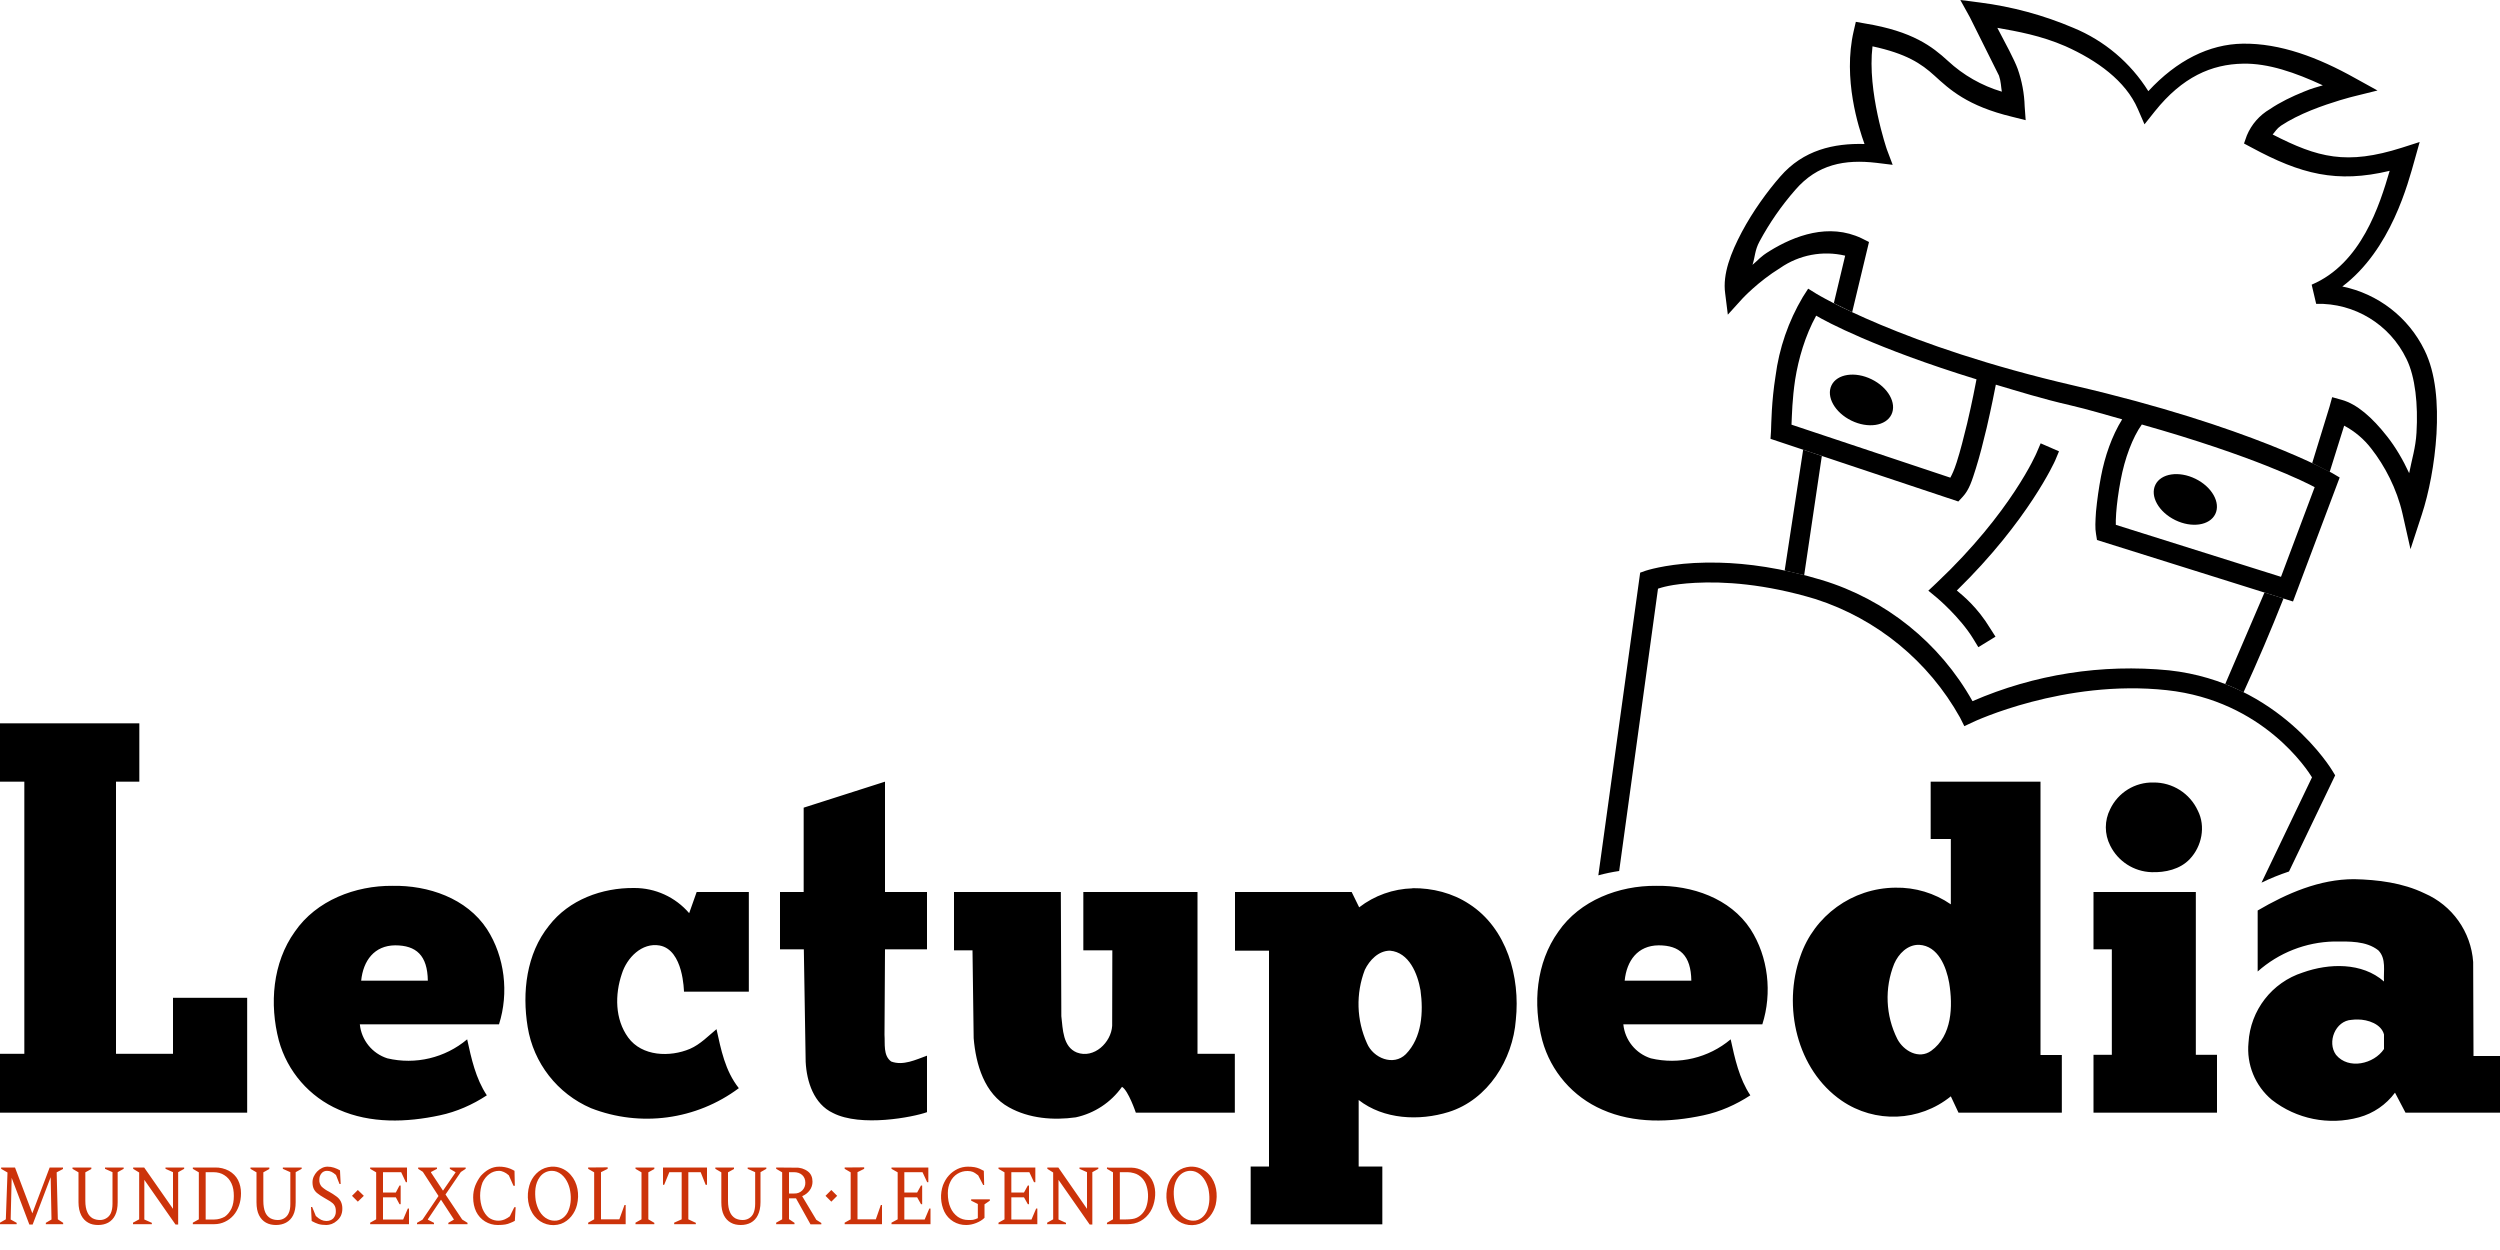
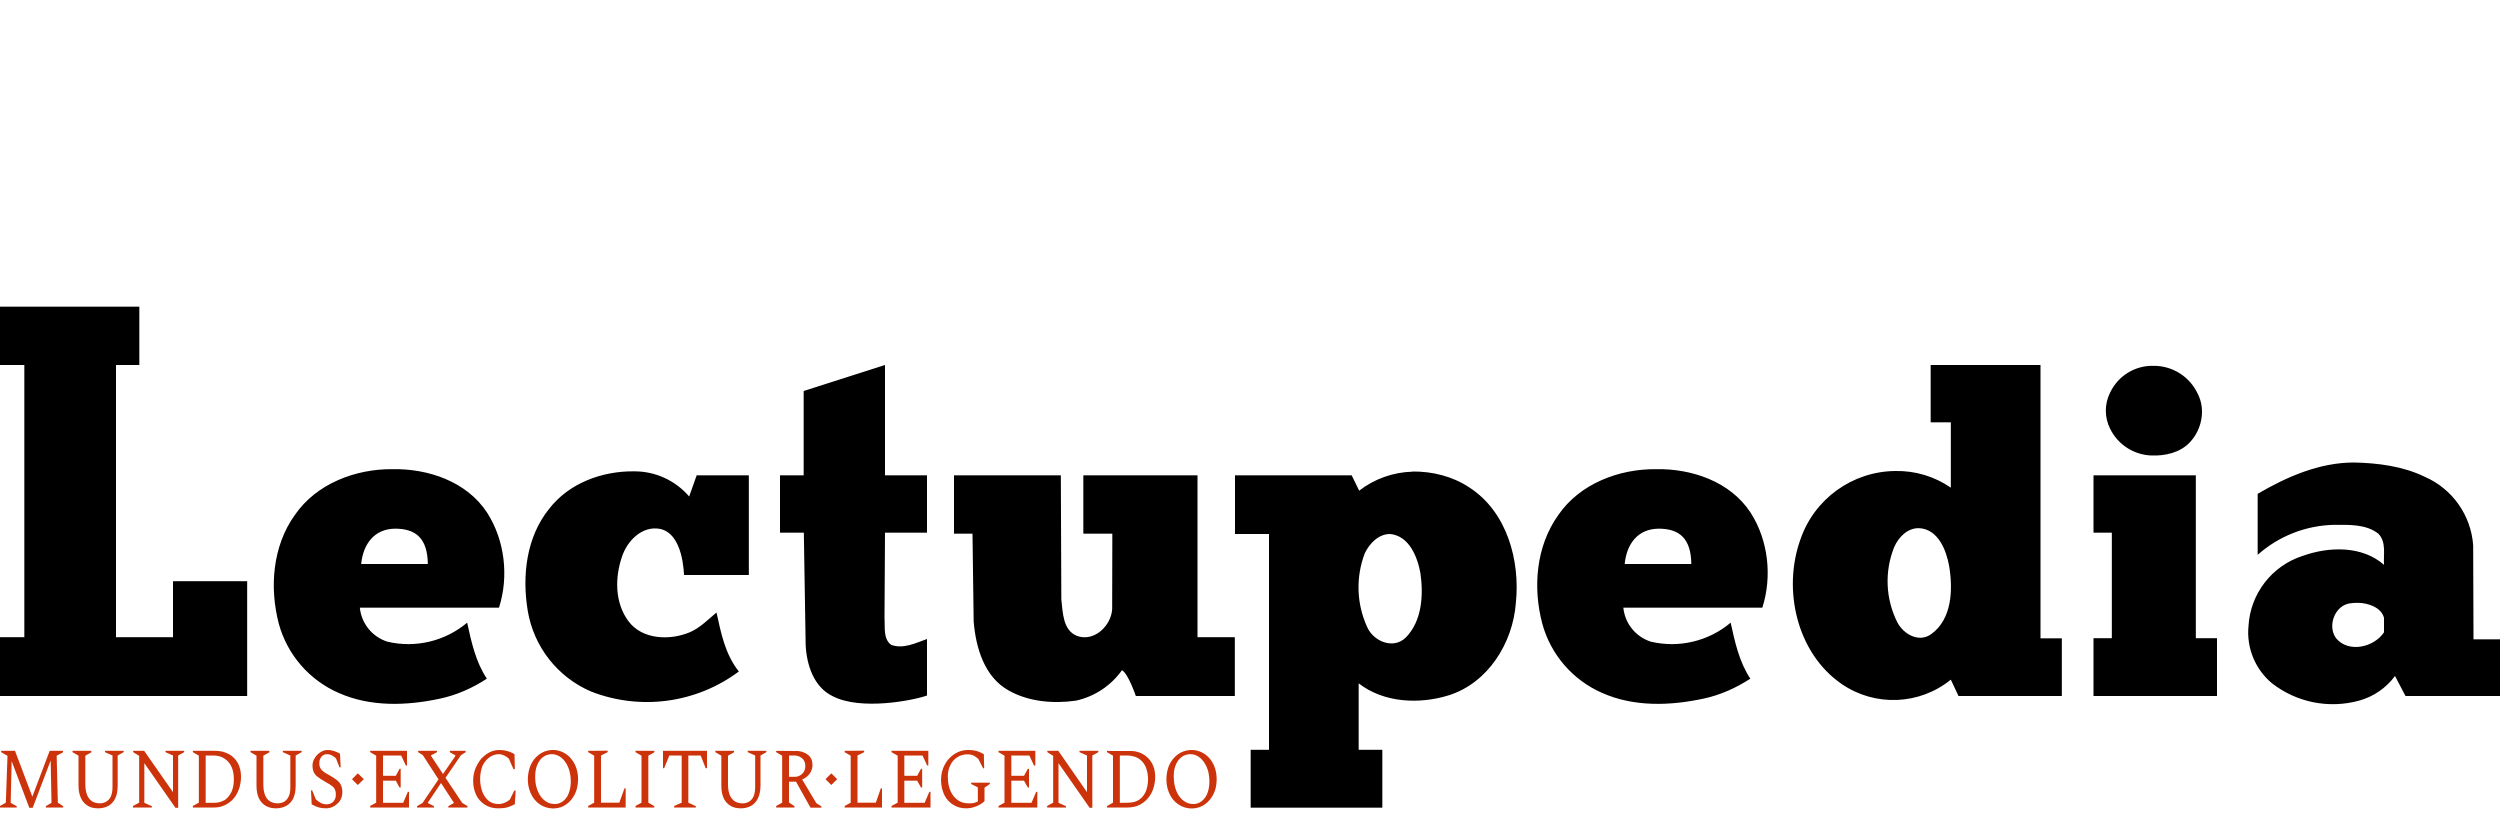
- <svg xmlns="http://www.w3.org/2000/svg" height="75" width="150" version="1.1" viewBox="0 0 150 75">
-   <path d="M0 43.4v3.5h1.46v16.33H0v3.53h14.83v-6.89h-4.45v3.36H6.96V46.9h1.4v-3.5zm53.1 3.5l-4.88 1.56v5.06H46.8v3.44h1.43l.11 6.75c.06 1.19.49 2.53 1.64 3.07 1.67.86 4.81.25 5.64-.05v-3.39c-.67.24-1.43.62-2.15.35-.49-.36-.36-1.06-.4-1.6l.03-5.13h2.52v-3.44H53.1zm62.74 0v3.44h1.21v3.92a5.66 5.66 0 0 0-3.33-1 6.08 6.08 0 0 0-5.7 4.12c-1.07 3-.22 6.8 2.48 8.66a5.48 5.48 0 0 0 6.55-.26l.46.98h6.2V63.3h-1.28V46.9zm13.37.05a2.8 2.8 0 0 0-2.6 1.6 2.41 2.41 0 0 0 0 2.18 2.87 2.87 0 0 0 2.48 1.6c.82.03 1.72-.17 2.3-.79.72-.76.96-1.96.48-2.9a2.9 2.9 0 0 0-2.66-1.69zm12.03 5.8c-2.07 0-4.02.85-5.78 1.88v3.66a7.13 7.13 0 0 1 4.58-1.8c.9 0 1.92-.05 2.66.53.49.5.3 1.24.34 1.87-1.32-1.16-3.3-1.1-4.87-.54a4.7 4.7 0 0 0-3.26 4.21 3.97 3.97 0 0 0 1.4 3.43 5.94 5.94 0 0 0 5.23 1.05 4 4 0 0 0 2.16-1.48l.63 1.2H150v-3.4h-1.59l-.02-5.64a4.86 4.86 0 0 0-2.92-4.12c-1.3-.63-2.8-.82-4.23-.85zm-117.69.4c-2.22-.02-4.57.87-5.86 2.75-1.34 1.87-1.53 4.35-.96 6.53a6.36 6.36 0 0 0 3.6 4.15c1.9.84 4.06.77 6.06.34 1-.21 1.97-.64 2.82-1.2-.67-1.01-.93-2.21-1.18-3.36a5.48 5.48 0 0 1-4.79 1.14 2.39 2.39 0 0 1-1.65-2.04h8.35c.6-1.88.35-4.05-.72-5.71-1.22-1.86-3.53-2.64-5.67-2.6zm75.81 0c-2.22-.02-4.57.87-5.86 2.75-1.34 1.87-1.54 4.35-.96 6.53a6.36 6.36 0 0 0 3.6 4.15c1.9.84 4.06.77 6.06.34 1-.21 1.96-.64 2.82-1.2-.67-1.01-.93-2.21-1.18-3.36a5.48 5.48 0 0 1-4.79 1.14 2.39 2.39 0 0 1-1.65-2.04h8.34c.6-1.88.36-4.05-.71-5.71-1.22-1.86-3.53-2.64-5.67-2.6zm-61.32.13c-1.91-.02-3.9.7-5.1 2.26-1.36 1.69-1.62 4-1.28 6.08a6.42 6.42 0 0 0 3.8 4.87 9.22 9.22 0 0 0 8.87-1.2c-.83-1.05-1.07-2.32-1.34-3.54-.45.37-.98.92-1.59 1.18-1.2.51-2.88.46-3.71-.68-.8-1.1-.8-2.58-.38-3.82.3-.96 1.2-1.89 2.27-1.7 1.44.27 1.45 2.75 1.46 2.77h3.89v-5.98H41.8l-.45 1.27a4.32 4.32 0 0 0-3.3-1.51zm46.71.02a5.48 5.48 0 0 0-3.2 1.14l-.45-.92h-7v3.52h2.04v12.95h-1.1v3.47h7.9v-3.47h-1.42V66c1.5 1.17 3.63 1.27 5.4.72 2.36-.74 3.85-3.14 4.03-5.53.27-2.56-.53-5.49-2.8-6.95-1-.66-2.2-.96-3.4-.95zm-27.51.22v3.5h1.11l.07 5.27c.13 1.57.64 3.34 2.12 4.15 1.2.67 2.66.79 4.01.6a4.59 4.59 0 0 0 2.77-1.83c.38.22.83 1.55.83 1.55h5.94v-3.53h-2.24v-9.71H65v3.5h1.74l-.01 4.53c-.06 1-1.09 1.99-2.12 1.6-.84-.34-.84-1.4-.93-2.18l-.03-7.45zm68.37 0v3.44h1.1v6.33h-1.1v3.47h7.41v-3.47h-1.27v-9.77zm-10.46 3.17c1.14.06 1.63 1.32 1.8 2.28.23 1.4.18 3.17-1.08 4.08-.74.53-1.66 0-2.03-.71a5.49 5.49 0 0 1-.19-4.51c.26-.6.8-1.16 1.5-1.14zm-91.44.03c1.26 0 1.94.6 1.96 2.12h-4c.12-1.2.79-2.11 2.04-2.12zm75.81 0c1.26 0 1.94.6 1.96 2.12h-4c.12-1.2.78-2.11 2.04-2.12zm-16.12.32c1.15.1 1.66 1.39 1.83 2.38.18 1.3.09 2.84-.88 3.83-.75.74-1.96.23-2.33-.65a5.72 5.72 0 0 1-.13-4.41c.28-.58.82-1.15 1.51-1.15zm58.07 4.13c.6 0 1.41.27 1.57.9v.87c-.6.9-2.13 1.26-2.88.35-.55-.76-.04-2.05.94-2.1a2.62 2.62 0 0 1 .37-.02z" />
-   <path fill="#cc330a" d="M19.65 70a.73.73 0 00-.33.08 1 1 0 00-.3.22 1.1 1.1 0 00-.2.3.84.84 0 00-.07.34c0 .16.03.3.08.4.05.1.13.2.23.27.1.08.22.16.36.24l.39.23c.1.07.2.14.25.23.06.09.09.2.09.36a.6.6 0 01-.15.43c-.1.1-.24.16-.42.16a.77.77 0 01-.31-.07c-.1-.05-.2-.12-.32-.23l-.22-.54h-.07l.04.84c.14.08.28.14.4.18.13.04.3.06.48.06.1 0 .2-.02.32-.06a.96.96 0 00.31-.19.95.95 0 00.24-.3.97.97 0 00.09-.43.95.95 0 00-.09-.43.84.84 0 00-.26-.3 3.92 3.92 0 00-.45-.29 1.9 1.9 0 01-.44-.3.57.57 0 01-.14-.42c0-.15.04-.27.13-.38.08-.1.2-.15.33-.15.1 0 .19.02.27.06.08.04.17.1.27.19l.21.54h.07l-.04-.82a2.02 2.02 0 00-.36-.16 1.26 1.26 0 00-.39-.06zm10.3 0c-.21 0-.41.05-.6.15-.19.1-.35.24-.5.4-.14.18-.25.38-.34.6a1.98 1.98 0 00-.12.7c0 .31.06.6.18.85a1.43 1.43 0 001.3.8c.18 0 .32-.01.44-.03.11-.02.22-.05.3-.09a2.04 2.04 0 00.28-.13l.05-.82h-.08l-.27.55c-.09.07-.19.13-.3.18a.98.98 0 01-.96-.1c-.16-.13-.28-.3-.38-.53a2.26 2.26 0 010-1.58c.1-.21.24-.38.4-.5a.97.97 0 01.59-.2c.1 0 .2.03.29.07.09.04.19.1.3.2l.28.63h.08l-.02-.9a2.13 2.13 0 00-.26-.13 1.77 1.77 0 00-.66-.12zm28.12 0c-.22 0-.43.05-.62.14-.2.1-.37.22-.52.39-.15.16-.26.36-.35.58a2.12 2.12 0 00.08 1.59 1.43 1.43 0 001.31.8c.2 0 .4-.04.6-.12.2-.08.37-.18.5-.31v-.81l.32-.22v-.08h-1.12v.08l.4.2v.85c-.1.05-.2.08-.29.1a1.9 1.9 0 01-.28.01c-.23 0-.44-.06-.63-.19a1.31 1.31 0 01-.44-.55c-.11-.24-.16-.53-.16-.87 0-.26.05-.48.15-.68a1.12 1.12 0 011.04-.65c.12 0 .22.02.3.05.1.04.2.11.33.21l.3.58h.06l-.02-.85a3.05 3.05 0 00-.26-.13 1.4 1.4 0 00-.3-.09 2.26 2.26 0 00-.4-.03zm-24.81 0a1.36 1.36 0 00-.38.03c-.55.11-.97.57-1.12 1.1-.18.62-.1 1.34.32 1.85a1.44 1.44 0 001.58.45c.49-.18.84-.64.96-1.14.15-.62.05-1.32-.38-1.8a1.42 1.42 0 00-.98-.49zm38.31 0a1.36 1.36 0 00-.37.03c-.55.11-.98.57-1.13 1.1-.17.62-.1 1.34.32 1.85a1.43 1.43 0 001.58.45c.5-.18.84-.64.97-1.14.14-.62.05-1.32-.38-1.8a1.42 1.42 0 00-.99-.49zm-71.5.05v.08l.38.22-.1 2.81-.35.2v.09h1v-.08l-.36-.2.06-2.5 1.06 2.8h.2l1.08-2.84.05 2.54-.34.2v.08h1.04v-.08l-.32-.21-.07-2.82.38-.2v-.09h-.8L1.94 72.8.9 70.05zm4.28 0v.08l.36.21v1.8c0 .31.06.57.16.77.1.2.24.35.42.45.17.1.37.14.6.14.23 0 .43-.05.6-.14a1 1 0 00.42-.45c.1-.2.15-.46.15-.78v-1.8l.36-.2v-.08H6.3v.08l.45.2v1.9c0 .24-.04.42-.1.56a.67.67 0 01-.28.31.7.7 0 01-.36.1.95.95 0 01-.45-.1.76.76 0 01-.32-.37c-.08-.17-.12-.4-.12-.68v-1.71l.36-.2v-.09zm3.64 0v.08l.36.22v2.81l-.37.2v.09h1.13v-.08l-.45-.2v-2.38l1.87 2.68h.16v-3.14l.36-.2v-.08H9.93v.08l.45.2v2.2l-1.73-2.48zm3.58 0v.08l.36.21v2.82l-.36.2v.09h1.3c.22 0 .43-.05.62-.14a1.56 1.56 0 00.52-.39c.14-.16.25-.36.33-.58.08-.23.12-.48.12-.74 0-.3-.06-.56-.18-.8-.12-.23-.3-.41-.54-.55a1.7 1.7 0 00-.85-.2zm3.46 0v.08l.36.21v1.8c0 .31.05.57.15.77.1.2.24.35.42.45.18.1.38.14.6.14.23 0 .43-.05.6-.14a1 1 0 00.43-.45c.1-.2.15-.46.15-.78v-1.8l.36-.2v-.08h-1.13v.08l.45.2v1.9c0 .24-.03.42-.1.56a.67.67 0 01-.27.31.72.72 0 01-.37.1.94.94 0 01-.45-.1.76.76 0 01-.32-.37c-.07-.17-.11-.4-.11-.68v-1.71l.36-.2v-.09zm7.18 0v.08l.36.21v2.82l-.36.2v.09h2.33v-.94h-.07l-.28.66h-1.21v-1.33h.77l.22.41h.07v-1.12h-.07l-.22.42h-.77v-1.22h1.09l.28.6h.07v-.88zm2.88 0v.08l.28.18.94 1.45-.96 1.42-.33.19v.08h1.02v-.08l-.37-.19v-.02l.79-1.18.77 1.18v.02l-.33.19v.08h1.15v-.08l-.32-.2-1-1.5.92-1.35.29-.19v-.08h-.95v.08l.34.2v.02l-.75 1.09-.72-1.09v-.03l.36-.19v-.08zm10.2 0v.08l.36.21v2.82l-.36.2v.09h2.25V72.3h-.07l-.31.86h-1.1v-2.83l.4-.2v-.09zm2.84 0v.08l.36.21v2.82l-.36.2v.09h1.13v-.08l-.36-.21v-2.82l.36-.2v-.09zm1.65 0v1.04h.07l.31-.76h.74v2.83l-.45.2v.09h1.3v-.08l-.45-.21v-2.83h.74l.3.76h.08v-1.04zm3.14 0v.08l.36.21v1.8c0 .31.05.57.15.77.1.2.24.35.42.45.17.1.38.14.6.14.23 0 .43-.05.6-.14a1 1 0 00.42-.45c.1-.2.16-.46.16-.78v-1.8l.35-.2v-.08h-1.12v.08l.45.2v1.9c0 .24-.04.42-.1.56a.67.67 0 01-.27.31.72.72 0 01-.37.1.94.94 0 01-.45-.1.76.76 0 01-.32-.37c-.08-.17-.12-.4-.12-.68v-1.71l.36-.2v-.09zm3.65 0v.08l.36.21v2.82l-.36.2v.09h1.1v-.08l-.33-.22V71.9h.42l.87 1.56h.65v-.08l-.3-.19-.85-1.42c.19-.08.34-.2.45-.35a.85.85 0 00.17-.52c0-.26-.09-.47-.27-.61a1.12 1.12 0 00-.75-.23zm4.11 0v.08l.36.21v2.82l-.36.2v.09h2.24V72.3h-.07l-.3.86h-1.1v-2.83l.4-.2v-.09zm2.81 0v.08l.37.21v2.82l-.37.2v.09h2.34v-.94h-.07l-.28.66h-1.22v-1.33h.77l.23.41h.07v-1.12h-.07l-.23.42h-.77v-1.22h1.09l.28.6h.07v-.88zm6.42 0v.08l.36.21v2.82l-.36.2v.09h2.33v-.94h-.07l-.28.66h-1.21v-1.33h.76l.23.41h.07v-1.12h-.07l-.23.42h-.76v-1.22h1.08l.28.6h.08v-.88zm2.93 0v.08l.35.22v2.81l-.36.2v.09h1.13v-.08l-.45-.2v-2.38l1.87 2.68h.16v-3.14l.36-.2v-.08h-1.13v.08l.45.2v2.2l-1.72-2.48zm3.66 0c-.07-.02-.1.01-.08.08l.36.21v2.82l-.3.17c-.05.01-.08.06-.06.12h.78c.28 0 .56.02.84-.04.55-.12.99-.56 1.16-1.1.16-.5.17-1.08-.1-1.55a1.44 1.44 0 00-1.2-.7h-1.4zm-33.38.2a.86.86 0 01.28.05c.43.16.68.6.78 1.01.1.43.1.9-.07 1.32-.13.34-.46.63-.84.61a.92.92 0 01-.4-.09c-.43-.2-.65-.68-.73-1.13-.06-.47-.05-1 .25-1.4a.89.89 0 01.73-.37zm38.32 0a.86.86 0 01.28.05c.42.16.67.6.78 1.01.09.43.1.9-.07 1.32-.14.34-.46.63-.84.61a.91.91 0 01-.4-.09c-.43-.2-.66-.68-.73-1.13-.07-.47-.06-1 .24-1.4a.89.89 0 01.74-.37zm-59.1.08h.45c.27 0 .49.06.67.18.19.12.33.28.43.5.1.21.14.46.14.75 0 .28-.04.53-.14.75-.1.2-.23.37-.4.49-.18.1-.4.17-.63.17h-.52zm35 0h.29c.21 0 .38.06.5.17.12.11.19.26.19.46a.63.63 0 01-.66.65h-.32zm19.85 0h.45c.13 0 .27.02.4.06.38.1.66.42.76.79.12.4.11.85-.03 1.25-.13.36-.44.66-.83.71-.25.04-.5.02-.75.03zM21.47 71.4l-.35.35.35.35.36-.35zm28.41 0l-.35.35.35.35.35-.35z" />
-   <path d="M117.62 0l.57 1.03 1.75 3.51c.12.35.12.67.17.96a8.18 8.18 0 0 1-3.24-1.85c-.93-.85-2.1-1.77-4.96-2.24l-.56-.1-.13.56c-.66 2.85.3 5.8.65 6.77-1.83-.05-3.67.35-5.06 1.96-.77.88-1.64 2.08-2.3 3.32-.66 1.25-1.16 2.52-1 3.68l.16 1.28.87-.96s.94-1.02 2.27-1.84a4.87 4.87 0 0 1 3.9-.74l-.68 2.85 1.1.54 1.01-4.21-.44-.22c-1.97-.94-4.03-.16-5.52.76-.6.37-.61.48-1.03.83.16-.49.13-.86.42-1.4a16.72 16.72 0 0 1 2.15-3.1c1.33-1.54 2.97-1.84 4.86-1.62l.98.12-.35-.93s-1.19-3.47-.86-6.18c2.03.44 2.92 1.03 3.72 1.76.9.82 1.96 1.82 4.67 2.47l.8.2-.06-.83a7.41 7.41 0 0 0-.42-2.25c-.2-.55-.74-1.55-1.22-2.46 1.23.22 2.6.46 4.08 1.1 1.9.85 3.62 2.08 4.35 3.77l.4.92.62-.78c1.65-2.06 3.4-2.83 5.3-2.86 1.5-.03 3.12.53 4.78 1.3-.47.15-.56.14-1.16.39-.69.28-1.4.62-2.02 1.04a3.3 3.3 0 0 0-1.38 1.58l-.17.48.45.24c2.96 1.6 5.11 2.16 8.29 1.4-.6 2.05-1.7 5.57-4.68 6.83l.27 1.15a5.84 5.84 0 0 1 5.42 3.31c.53 1.07.7 2.74.6 4.42-.05.9-.28 1.6-.44 2.43-.38-.82-.83-1.58-1.32-2.2-.9-1.15-1.82-1.95-2.73-2.2l-.57-.16-.16.58-1.04 3.38 1.05.53.87-2.78a5 5 0 0 1 1.63 1.38c.8 1.02 1.53 2.4 1.87 3.9l.48 2.13.68-2.08c.42-1.28.77-3.04.88-4.84.1-1.8-.03-3.62-.72-5.02a7.06 7.06 0 0 0-4.93-3.82c2.93-2.21 3.95-6.22 4.34-7.6l.3-1.07-1.06.34c-3.33 1.06-5.05.6-7.76-.79.16-.18.23-.34.5-.53.51-.34 1.16-.66 1.8-.92 1.29-.52 2.5-.82 2.5-.82l1.49-.37-1.34-.74c-2.23-1.25-4.5-2.1-6.74-2.07-2.02.03-3.96 1-5.67 2.85a9.63 9.63 0 0 0-4.5-3.8 21.15 21.15 0 0 0-5.61-1.52zm4.82 26.6l-.24.56s-1.5 3.56-6 7.81l-.5.47.52.43s1.38 1.16 2.17 2.45l.31.51 1.03-.63-.32-.5c-.77-1.27-1.62-1.95-2-2.27 4.31-4.21 5.9-7.8 5.9-7.8l.23-.55z" />
-   <path d="M103.16 33.76a18.43 18.43 0 0 0-1.51.02c-1.82.1-2.9.46-2.9.46l-.34.12-.05.36-2.46 17.8c.41-.11.83-.2 1.25-.26l2.33-16.94c.2-.06.76-.27 2.23-.35 1.7-.09 4.17.05 7.24.98a15.3 15.3 0 0 1 8.65 7.1l.26.52.53-.25s5.45-2.58 11.62-1.91c5.8.63 8.47 4.84 8.71 5.23l-3.03 6.32c.53-.26 1.08-.48 1.65-.67l2.77-5.77-.17-.28s-3.15-5.3-9.8-6.02a23.76 23.76 0 0 0-11.79 1.85 15.52 15.52 0 0 0-9.05-7.27c-2.41-.73-4.48-1-6.14-1.04zm5.33-16.44l-.32.5a12.42 12.42 0 0 0-1.64 4.76c-.24 1.51-.25 2.8-.27 3.3l-.03.45 11.27 3.76.26-.28c.4-.43.56-.98.79-1.7.23-.73.45-1.6.65-2.44.31-1.34.46-2.14.55-2.59 1.42.42 2.75.84 4.44 1.23 1.2.28 2.08.56 3.14.85-.62 1-1.04 2.22-1.27 3.43a23.15 23.15 0 0 0-.3 2.11c-.04.6-.06 1 0 1.33l.06.37 11.76 3.69 2.8-7.44-.44-.26s-4.98-2.82-15.48-5.25c-10.38-2.4-15.47-5.51-15.47-5.51zm.48 1.62c.57.34 3.55 1.95 9.62 3.82-.08.4-.24 1.28-.56 2.64-.2.82-.41 1.66-.63 2.34-.16.5-.28.73-.38.92l-9.53-3.18c.03-.63.04-1.5.22-2.71.2-1.25.6-2.63 1.26-3.83zm19.54 6.53c6.7 1.89 9.9 3.5 10.37 3.76l-2.02 5.38-9.91-3.12c0-.18-.01-.32.02-.7.04-.55.13-1.25.27-1.98.24-1.3.72-2.58 1.27-3.34z" />
-   <g transform="matrix(.898411 .439155 -.438842 .898564 0 0)">
-     <ellipse ry="1.38" rx="2" cy="-27.49" cx="110.89" />
-     <ellipse ry="1.38" rx="2" cy="-30.66" cx="130.97" />
-   </g>
-   <path d="M108.19 26.98l-1.11 7.25 1.17.28 1.06-7.15zm27.68 8.57l-2.36 5.5c.38.14.75.31 1.1.49a114.8 114.8 0 0 0 2.4-5.63z" />
+ <svg xmlns="http://www.w3.org/2000/svg" width="150" height="50">
+   <path d="M0 18.4v3.5h1.46v16.33H0v3.53h14.83v-6.89h-4.45v3.36H6.96V21.9h1.4v-3.5zm53.1 3.5l-4.88 1.56v5.06H46.8v3.44h1.43l.11 6.75c.06 1.19.49 2.53 1.64 3.07 1.67.86 4.81.25 5.64-.05v-3.39c-.67.24-1.43.62-2.15.35-.49-.36-.36-1.06-.4-1.6l.03-5.13h2.52v-3.44H53.1zm62.74 0v3.44h1.21v3.92a5.66 5.66 0 0 0-3.33-1 6.08 6.08 0 0 0-5.7 4.12c-1.07 3-.22 6.8 2.48 8.66a5.48 5.48 0 0 0 6.55-.26l.46.98h6.2V38.3h-1.28V21.9zm13.37.05a2.8 2.8 0 0 0-2.6 1.6 2.41 2.41 0 0 0 0 2.18 2.87 2.87 0 0 0 2.48 1.6c.82.03 1.72-.17 2.3-.79.72-.76.96-1.96.48-2.9a2.9 2.9 0 0 0-2.66-1.69zm12.03 5.8c-2.07 0-4.02.85-5.78 1.88v3.66a7.13 7.13 0 0 1 4.58-1.8c.9 0 1.92-.05 2.66.53.49.5.3 1.24.34 1.87-1.32-1.16-3.3-1.1-4.87-.54a4.7 4.7 0 0 0-3.26 4.21 3.97 3.97 0 0 0 1.4 3.43 5.94 5.94 0 0 0 5.23 1.05 4 4 0 0 0 2.16-1.48l.63 1.2H150v-3.4h-1.59l-.02-5.64a4.86 4.86 0 0 0-2.92-4.12c-1.3-.63-2.8-.82-4.23-.85zm-117.69.4c-2.22-.02-4.57.87-5.86 2.75-1.34 1.87-1.53 4.35-.96 6.53a6.36 6.36 0 0 0 3.6 4.15c1.9.84 4.06.77 6.06.34 1-.21 1.97-.64 2.82-1.2-.67-1.01-.93-2.21-1.18-3.36a5.48 5.48 0 0 1-4.79 1.14 2.39 2.39 0 0 1-1.65-2.04h8.35c.6-1.88.35-4.05-.72-5.71-1.22-1.86-3.53-2.64-5.67-2.6zm75.81 0c-2.22-.02-4.57.87-5.86 2.75-1.34 1.87-1.54 4.35-.96 6.53a6.36 6.36 0 0 0 3.6 4.15c1.9.84 4.06.77 6.06.34 1-.21 1.96-.64 2.82-1.2-.67-1.01-.93-2.21-1.18-3.36a5.48 5.48 0 0 1-4.79 1.14 2.39 2.39 0 0 1-1.65-2.04h8.34c.6-1.88.36-4.05-.71-5.71-1.22-1.86-3.53-2.64-5.67-2.6zm-61.32.13c-1.91-.02-3.9.7-5.1 2.26-1.36 1.69-1.62 4-1.28 6.08a6.42 6.42 0 0 0 3.8 4.87 9.22 9.22 0 0 0 8.87-1.2c-.83-1.05-1.07-2.32-1.34-3.54-.45.37-.98.92-1.59 1.18-1.2.51-2.88.46-3.71-.68-.8-1.1-.8-2.58-.38-3.82.3-.96 1.2-1.89 2.27-1.7 1.44.27 1.45 2.75 1.46 2.77h3.89v-5.98H41.8l-.45 1.27a4.32 4.32 0 0 0-3.3-1.51zm46.71.02a5.48 5.48 0 0 0-3.2 1.14l-.45-.92h-7v3.52h2.04v12.95h-1.1v3.47h7.9v-3.47h-1.42V41c1.5 1.17 3.63 1.27 5.4.72 2.36-.74 3.85-3.14 4.03-5.53.27-2.56-.53-5.49-2.8-6.95-1-.66-2.2-.96-3.4-.95zm-27.51.22v3.5h1.11l.07 5.27c.13 1.57.64 3.34 2.12 4.15 1.2.67 2.66.79 4.01.6a4.59 4.59 0 0 0 2.77-1.83c.38.22.83 1.55.83 1.55h5.94v-3.53h-2.24v-9.71H65v3.5h1.74l-.01 4.53c-.06 1-1.09 1.99-2.12 1.6-.84-.34-.84-1.4-.93-2.18l-.03-7.45zm68.37 0v3.44h1.1v6.33h-1.1v3.47h7.41v-3.47h-1.27v-9.77zm-10.46 3.17c1.14.06 1.63 1.32 1.8 2.28.23 1.4.18 3.17-1.08 4.08-.74.53-1.66 0-2.03-.71a5.49 5.49 0 0 1-.19-4.51c.26-.6.8-1.16 1.5-1.14zm-91.44.03c1.26 0 1.94.6 1.96 2.12h-4c.12-1.2.79-2.11 2.04-2.12zm75.81 0c1.26 0 1.94.6 1.96 2.12h-4c.12-1.2.78-2.11 2.04-2.12zm-16.12.32c1.15.1 1.66 1.39 1.83 2.38.18 1.3.09 2.84-.88 3.83-.75.74-1.96.23-2.33-.65a5.72 5.72 0 0 1-.13-4.41c.28-.58.82-1.15 1.51-1.15zm58.07 4.13c.6 0 1.41.27 1.57.9v.87c-.6.9-2.13 1.26-2.88.35-.55-.76-.04-2.05.94-2.1a2.62 2.62 0 0 1 .37-.02z" />
+   <path d="M19.65 45a.73.73 0 0 0-.33.08 1 1 0 0 0-.3.22 1.1 1.1 0 0 0-.2.3.84.84 0 0 0-.07.34c0 .16.03.3.08.4a.74.74 0 0 0 .23.27c.1.08.22.16.36.24l.39.23c.1.07.2.14.25.23.06.09.09.2.09.36a.6.6 0 0 1-.15.43c-.1.1-.24.16-.42.16a.77.77 0 0 1-.31-.07 1.39 1.39 0 0 1-.32-.23l-.22-.54h-.07l.04.84c.14.08.28.14.4.18a1.7 1.7 0 0 0 .48.06c.1 0 .2-.02.32-.06a.96.96 0 0 0 .31-.19.95.95 0 0 0 .24-.3.97.97 0 0 0 .09-.43.95.95 0 0 0-.09-.43.84.84 0 0 0-.26-.3 3.92 3.92 0 0 0-.45-.29 1.9 1.9 0 0 1-.44-.3.57.57 0 0 1-.14-.42c0-.15.04-.27.13-.38.08-.1.2-.15.33-.15.1 0 .19.02.27.06a1.23 1.23 0 0 1 .27.19l.21.54h.07l-.04-.82a2.02 2.02 0 0 0-.36-.16 1.26 1.26 0 0 0-.39-.06zm10.3 0a1.27 1.27 0 0 0-.6.15c-.19.1-.35.24-.5.4a2.52 2.52 0 0 0-.34.6 1.98 1.98 0 0 0-.12.7 1.96 1.96 0 0 0 .18.85 1.43 1.43 0 0 0 1.3.8c.18 0 .32-.01.44-.03a1.18 1.18 0 0 0 .3-.09 2.04 2.04 0 0 0 .28-.13l.05-.82h-.08l-.27.55a1.49 1.49 0 0 1-.3.18.98.98 0 0 1-.96-.1 1.34 1.34 0 0 1-.38-.53 2.26 2.26 0 0 1 0-1.58c.1-.21.24-.38.4-.5a.97.97 0 0 1 .59-.2c.1 0 .2.03.29.07a1.11 1.11 0 0 1 .3.2l.28.63h.08l-.02-.9a2.13 2.13 0 0 0-.26-.13 1.77 1.77 0 0 0-.66-.12zm28.12 0c-.22 0-.43.05-.62.14-.2.1-.37.22-.52.39-.15.16-.26.36-.35.58a2.12 2.12 0 0 0 .08 1.59 1.43 1.43 0 0 0 1.31.8c.2 0 .4-.04.6-.12s.37-.18.5-.31v-.81l.32-.22v-.08h-1.12v.08l.4.2v.85a1.25 1.25 0 0 1-.29.1 1.9 1.9 0 0 1-.28.01c-.23 0-.44-.06-.63-.19a1.31 1.31 0 0 1-.44-.55c-.11-.24-.16-.53-.16-.87a1.48 1.48 0 0 1 .15-.68 1.12 1.12 0 0 1 1.04-.65c.12 0 .22.02.3.05.1.04.2.11.33.21l.3.58h.06l-.02-.85a3.05 3.05 0 0 0-.26-.13 1.4 1.4 0 0 0-.3-.09 2.26 2.26 0 0 0-.4-.03zm-24.81 0a1.36 1.36 0 0 0-.38.03c-.55.11-.97.57-1.12 1.1-.18.62-.1 1.34.32 1.85a1.44 1.44 0 0 0 1.58.45c.49-.18.84-.64.96-1.14.15-.62.05-1.32-.38-1.8a1.42 1.42 0 0 0-.98-.49zm38.31 0a1.36 1.36 0 0 0-.37.03c-.55.11-.98.57-1.13 1.1-.17.62-.1 1.34.32 1.85a1.43 1.43 0 0 0 1.58.45c.5-.18.84-.64.97-1.14.14-.62.05-1.32-.38-1.8a1.42 1.42 0 0 0-.99-.49zm-71.5.05v.08l.38.22-.1 2.81-.35.2v.09h1v-.08l-.36-.2.06-2.5 1.06 2.8h.2l1.08-2.84.05 2.54-.34.2v.08h1.04v-.08l-.32-.21-.07-2.82.38-.2v-.09h-.8L1.94 47.8.9 45.05zm4.28 0v.08l.36.21v1.8c0 .31.06.57.16.77a1.02 1.02 0 0 0 .42.45c.17.1.37.14.6.14s.43-.05.6-.14a1 1 0 0 0 .42-.45c.1-.2.15-.46.15-.78v-1.8l.36-.2v-.08H6.3v.08l.45.2v1.9c0 .24-.04.42-.1.56a.67.67 0 0 1-.28.31.7.7 0 0 1-.36.1.95.95 0 0 1-.45-.1.76.76 0 0 1-.32-.37c-.08-.17-.12-.4-.12-.68v-1.71l.36-.2v-.09zm3.64 0v.08l.36.22v2.81l-.37.2v.09h1.13v-.08l-.45-.2v-2.38l1.87 2.68h.16v-3.14l.36-.2v-.08H9.93v.08l.45.2v2.2l-1.73-2.48zm3.58 0v.08l.36.21v2.82l-.36.2v.09h1.3c.22 0 .43-.05.62-.14a1.56 1.56 0 0 0 .52-.39c.14-.16.25-.36.33-.58a2.25 2.25 0 0 0 .12-.74c0-.3-.06-.56-.18-.8a1.36 1.36 0 0 0-.54-.55 1.7 1.7 0 0 0-.85-.2zm3.46 0v.08l.36.21v1.8c0 .31.05.57.15.77a1.02 1.02 0 0 0 .42.45c.18.1.38.14.6.14.23 0 .43-.05.6-.14a1 1 0 0 0 .43-.45c.1-.2.15-.46.15-.78v-1.8l.36-.2v-.08h-1.13v.08l.45.2v1.9c0 .24-.03.42-.1.56a.67.67 0 0 1-.27.31.72.72 0 0 1-.37.1.94.94 0 0 1-.45-.1.76.76 0 0 1-.32-.37c-.07-.17-.11-.4-.11-.68v-1.71l.36-.2v-.09zm7.18 0v.08l.36.21v2.82l-.36.2v.09h2.33v-.94h-.07l-.28.66h-1.21v-1.33h.77l.22.41h.07v-1.12h-.07l-.22.42h-.77v-1.22h1.09l.28.6h.07v-.88zm2.88 0v.08l.28.18.94 1.45-.96 1.42-.33.19v.08h1.02v-.08l-.37-.19v-.02l.79-1.18.77 1.18v.02l-.33.19v.08h1.15v-.08l-.32-.2-1-1.5.92-1.35.29-.19v-.08h-.95v.08l.34.2v.02l-.75 1.09-.72-1.09v-.03l.36-.19v-.08zm10.2 0v.08l.36.21v2.82l-.36.2v.09h2.25V47.3h-.07l-.31.86h-1.1v-2.83l.4-.2v-.09zm2.84 0v.08l.36.21v2.82l-.36.2v.09h1.13v-.08l-.36-.21v-2.82l.36-.2v-.09zm1.65 0v1.04h.07l.31-.76h.74v2.83l-.45.2v.09h1.3v-.08l-.45-.21v-2.83h.74l.3.76h.08v-1.04zm3.14 0v.08l.36.21v1.8c0 .31.05.57.15.77a1.02 1.02 0 0 0 .42.45c.17.1.38.14.6.14.23 0 .43-.05.6-.14a1 1 0 0 0 .42-.45c.1-.2.16-.46.16-.78v-1.8l.35-.2v-.08h-1.12v.08l.45.2v1.9c0 .24-.04.42-.1.56a.67.67 0 0 1-.27.31.72.72 0 0 1-.37.1.94.94 0 0 1-.45-.1.76.76 0 0 1-.32-.37c-.08-.17-.12-.4-.12-.68v-1.71l.36-.2v-.09zm3.65 0v.08l.36.21v2.82l-.36.2v.09h1.1v-.08l-.33-.22V46.9h.42l.87 1.56h.65v-.08l-.3-.19-.85-1.42c.19-.08.34-.2.45-.35a.85.85 0 0 0 .17-.52c0-.26-.09-.47-.27-.61a1.12 1.12 0 0 0-.75-.23zm4.11 0v.08l.36.21v2.82l-.36.2v.09h2.24V47.3h-.07l-.3.86h-1.1v-2.83l.4-.2v-.09zm2.81 0v.08l.37.21v2.82l-.37.2v.09h2.34v-.94h-.07l-.28.66h-1.22v-1.33h.77l.23.41h.07v-1.12h-.07l-.23.42h-.77v-1.22h1.09l.28.6h.07v-.88zm6.42 0v.08l.36.21v2.82l-.36.2v.09h2.33v-.94h-.07l-.28.66h-1.21v-1.33h.76l.23.41h.07v-1.12h-.07l-.23.42h-.76v-1.22h1.08l.28.6h.08v-.88zm2.93 0v.08l.35.22v2.81l-.36.2v.09h1.13v-.08l-.45-.2v-2.38l1.87 2.68h.16v-3.14l.36-.2v-.08h-1.13v.08l.45.2v2.2l-1.72-2.48zm3.66 0c-.07-.02-.1.01-.08.08l.36.21v2.82l-.3.17c-.05.01-.08.06-.06.12h.78c.28 0 .56.02.84-.04.55-.12.99-.56 1.16-1.1.16-.5.17-1.08-.1-1.55a1.44 1.44 0 0 0-1.2-.7h-1.4zm-33.38.2a.86.86 0 0 1 .28.05c.43.16.68.6.78 1.01.1.43.1.9-.07 1.32-.13.34-.46.63-.84.61a.92.92 0 0 1-.4-.09c-.43-.2-.65-.68-.73-1.13-.06-.47-.05-1 .25-1.4a.89.89 0 0 1 .73-.37zm38.32 0a.86.86 0 0 1 .28.05c.42.16.67.6.78 1.01.09.43.1.9-.07 1.32-.14.34-.46.63-.84.61a.91.91 0 0 1-.4-.09c-.43-.2-.66-.68-.73-1.13-.07-.47-.06-1 .24-1.4a.89.89 0 0 1 .74-.37zm-59.1.08h.45c.27 0 .49.06.67.18a1.11 1.11 0 0 1 .43.5c.1.21.14.46.14.75 0 .28-.04.53-.14.75-.1.2-.23.37-.4.49-.18.1-.4.17-.63.17h-.52zm35 0h.29a.72.72 0 0 1 .5.17c.12.11.19.26.19.46a.63.63 0 0 1-.66.65h-.32zm19.85 0h.45c.13 0 .27.02.4.06.38.1.66.42.76.79.12.4.11.85-.03 1.25-.13.36-.44.66-.83.71-.25.04-.5.02-.75.03zM21.47 46.4l-.35.35.35.35.36-.35zm28.41 0l-.35.35.35.35.35-.35z" fill="#cc330a" />
</svg>
